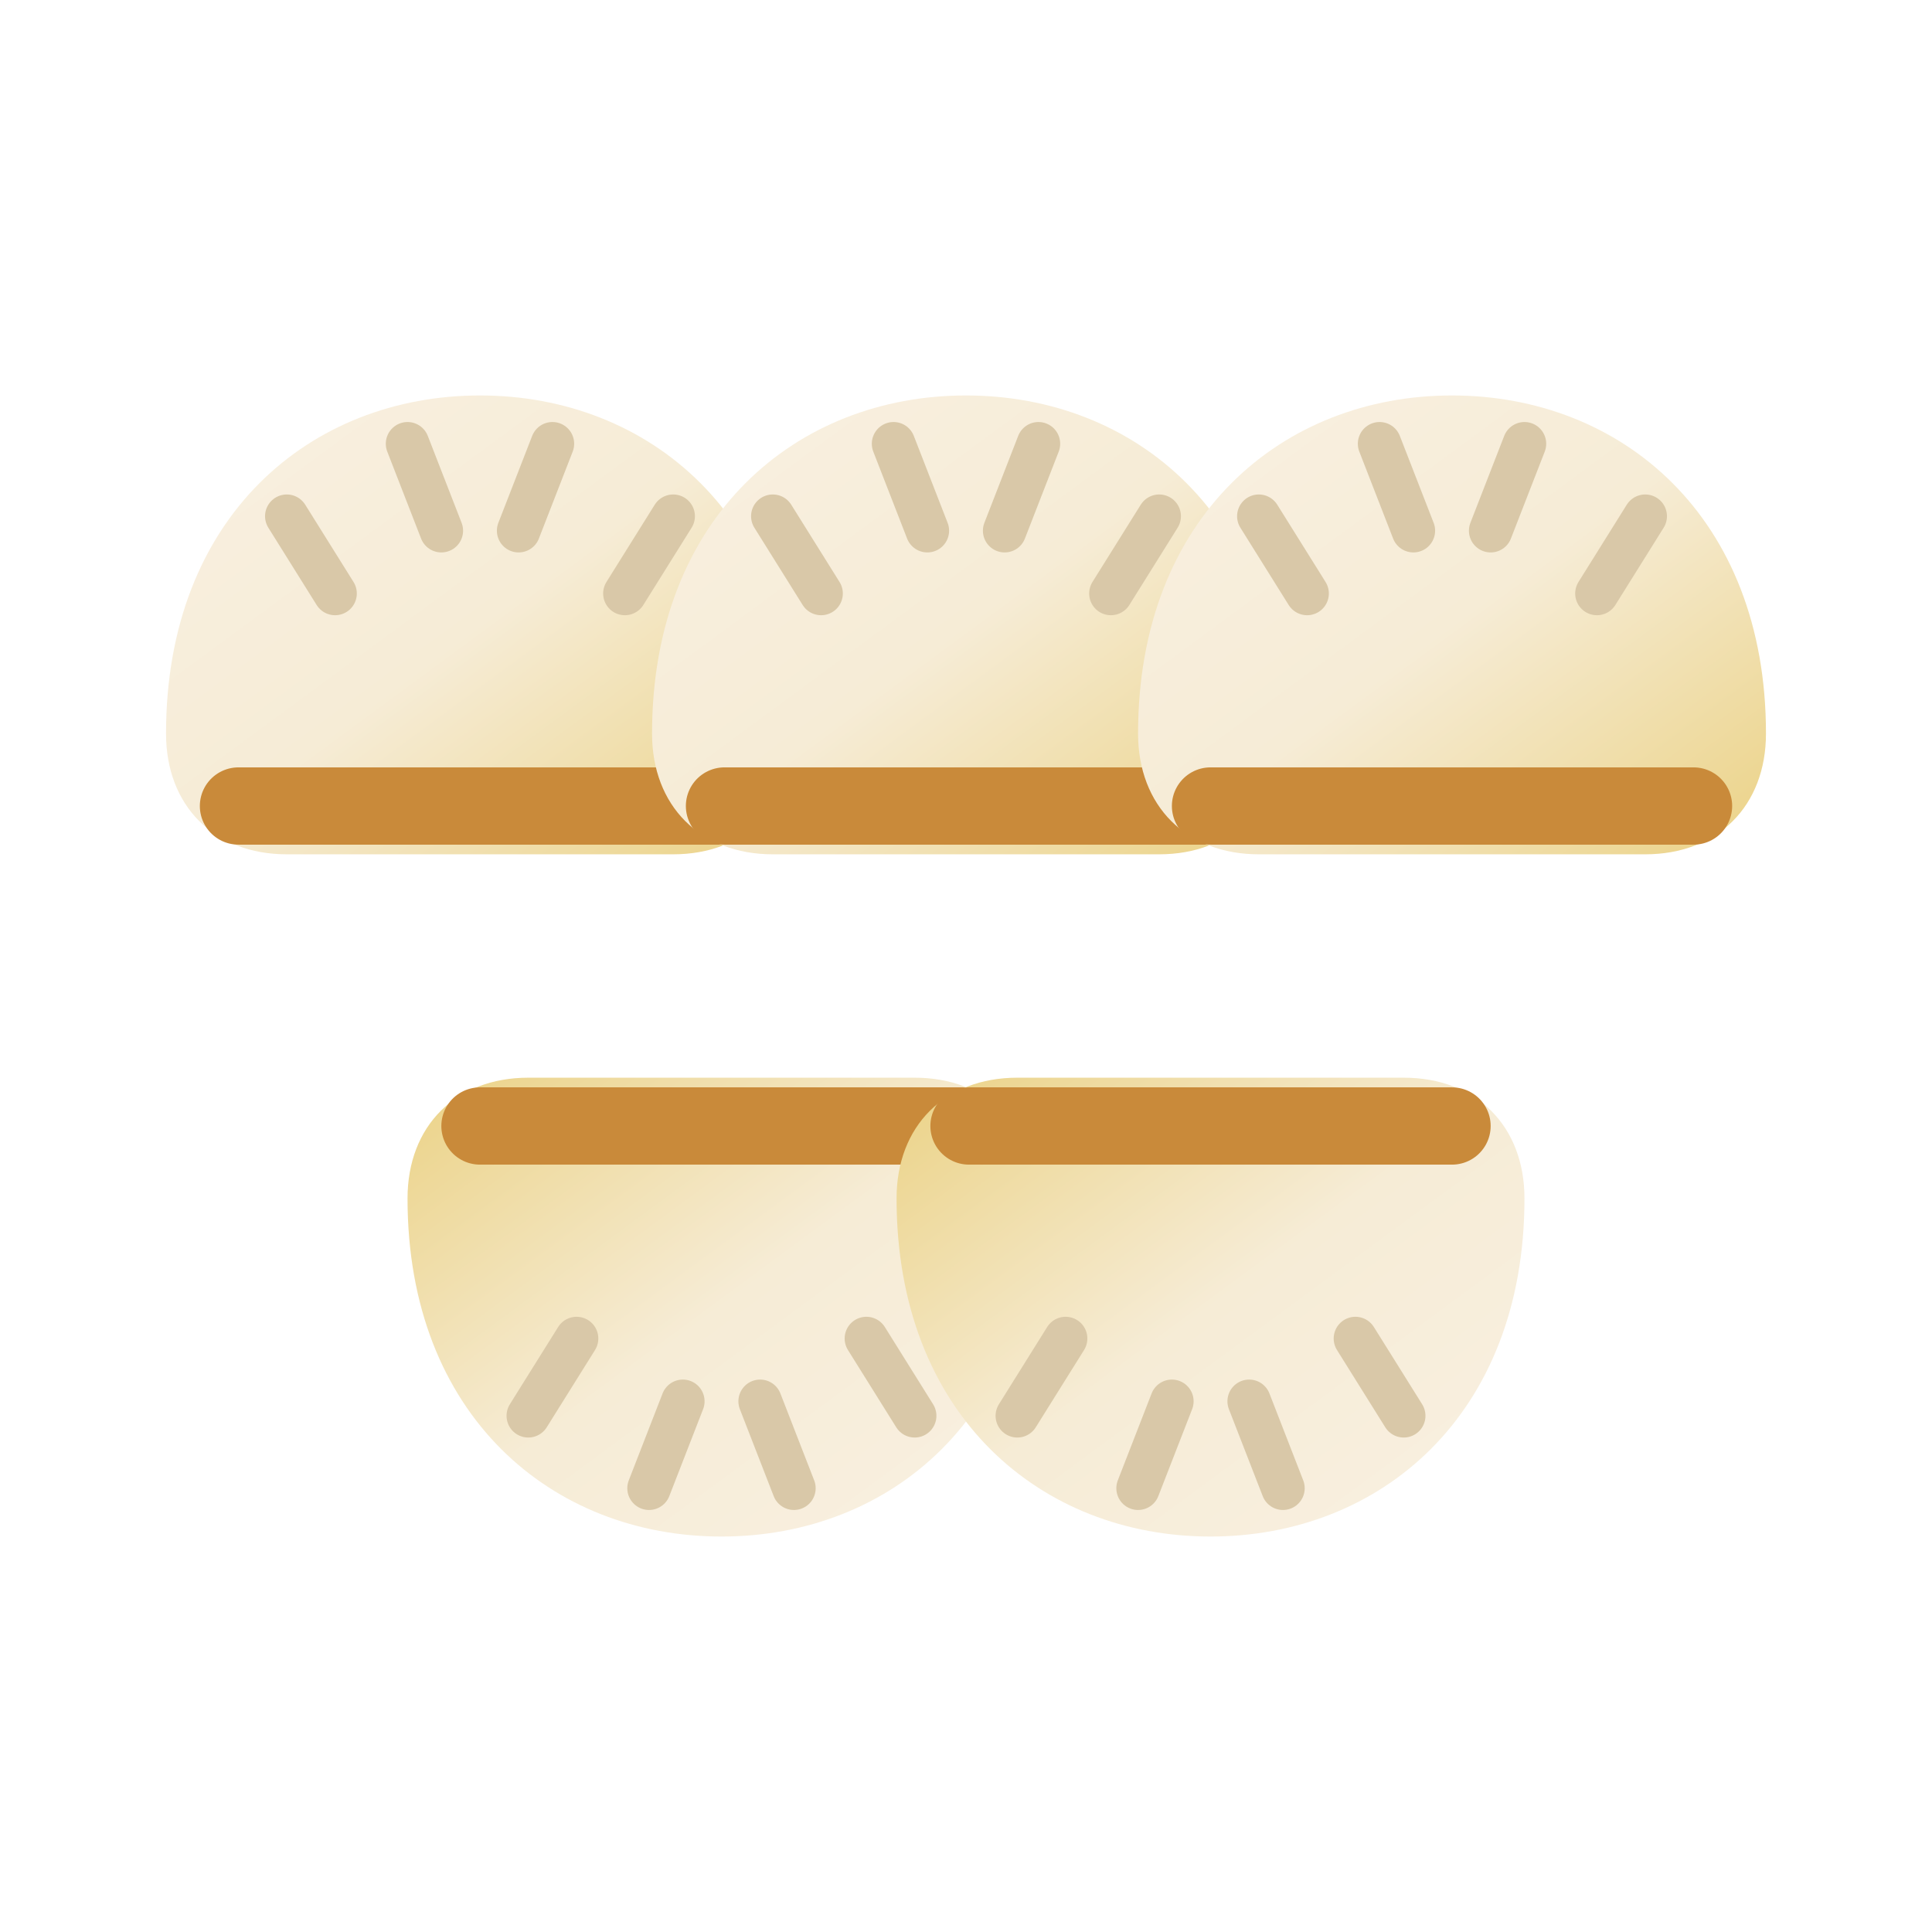
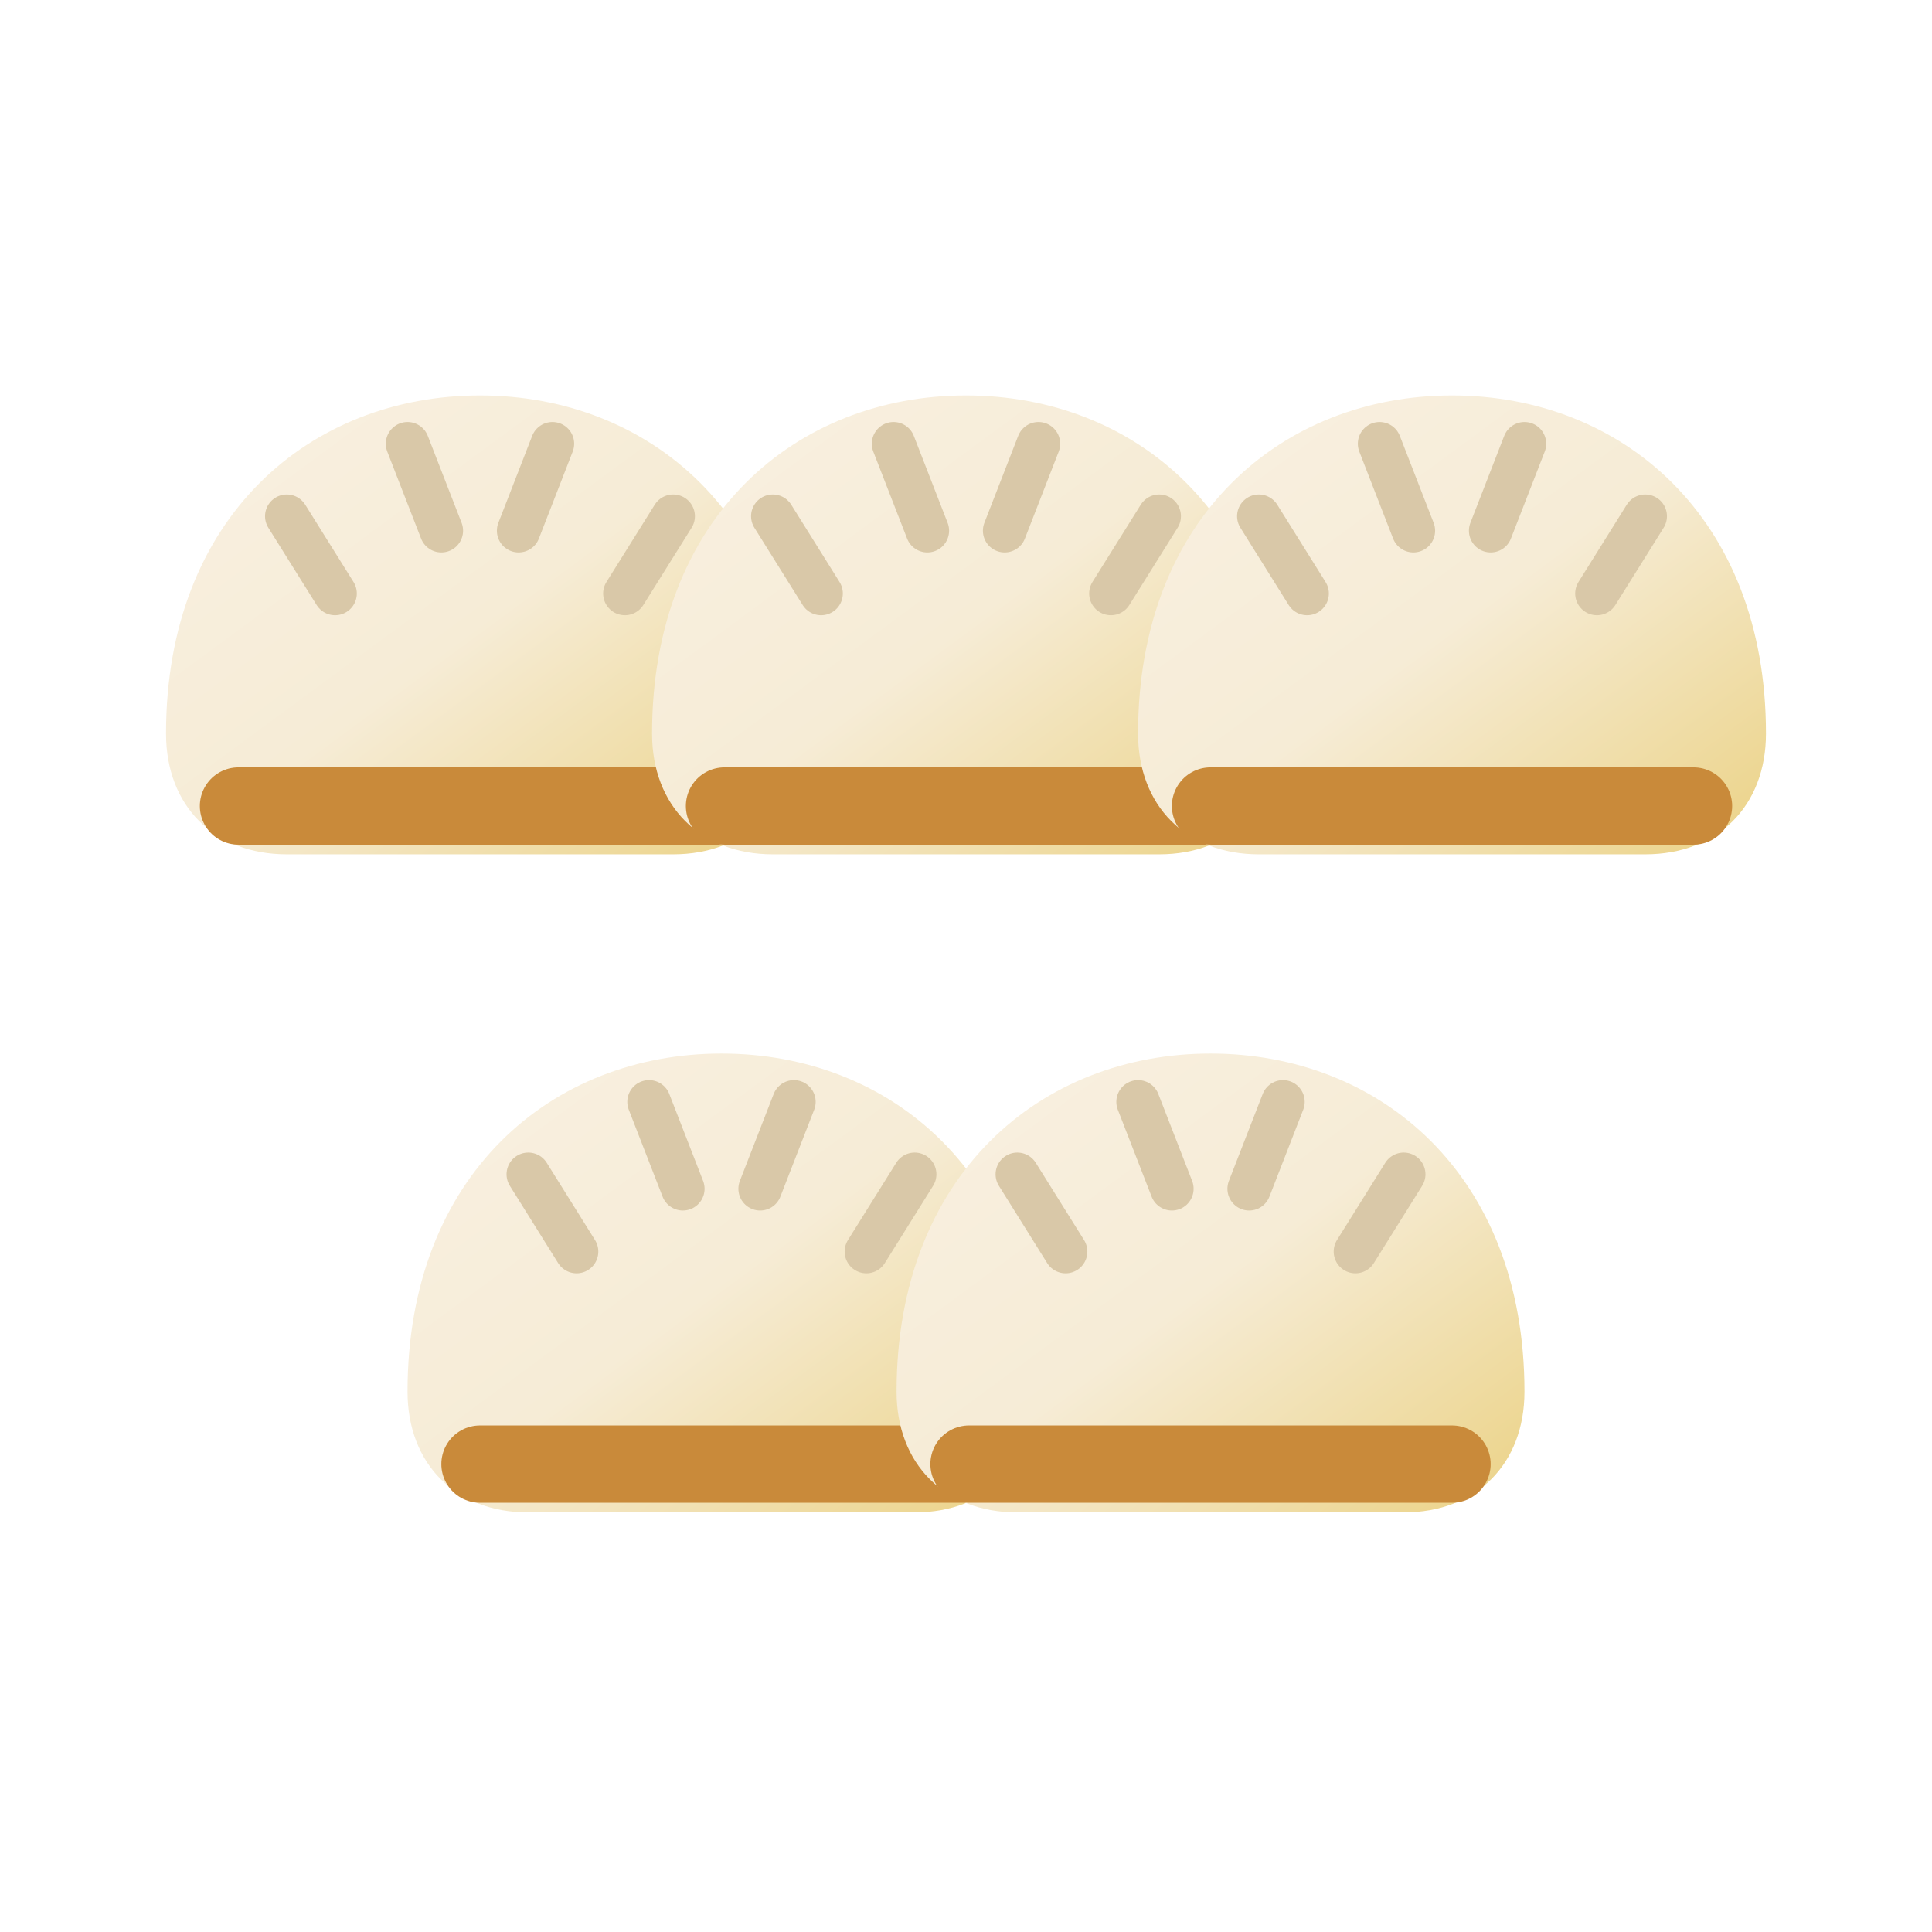
<svg xmlns="http://www.w3.org/2000/svg" width="64" height="64" viewBox="0 0 64 64">
  <defs>
    <linearGradient id="ff6ecd6" x1="0" y1="0" x2="1" y2="1">
      <stop offset="0" stop-color="#f9f0e2" />
      <stop offset="0.5" stop-color="#f6ecd6" />
      <stop offset="1" stop-color="#ebd285" />
    </linearGradient>
  </defs>
  <g transform="translate(15.9 21.1) rotate(0) scale(1.6) translate(-8 -8)">
    <path d="M1.5 10c0-4.5 3-7 6.5-7s6.5 2.5 6.5 7c0 1.5-1 2.5-2.5 2.5H4c-1.5 0-2.5-1-2.5-2.5Z" fill="url(#ff6ecd6)" />
    <path d="M3 11.5h10" stroke="#c98a3a" stroke-width="1.6" stroke-linecap="round" />
    <path d="M4 5.5l1 1.6M6.5 4l.7 1.8M9.5 4l-.7 1.8M12 5.5l-1 1.6" stroke="#d9c8a8" stroke-width="0.9" stroke-linecap="round" />
  </g>
  <g transform="translate(32 21.1) rotate(0) scale(1.6) translate(-8 -8)">
    <path d="M1.5 10c0-4.5 3-7 6.5-7s6.5 2.5 6.5 7c0 1.5-1 2.5-2.5 2.5H4c-1.5 0-2.5-1-2.5-2.5Z" fill="url(#ff6ecd6)" />
    <path d="M3 11.5h10" stroke="#c98a3a" stroke-width="1.6" stroke-linecap="round" />
    <path d="M4 5.5l1 1.6M6.5 4l.7 1.8M9.5 4l-.7 1.8M12 5.5l-1 1.6" stroke="#d9c8a8" stroke-width="0.9" stroke-linecap="round" />
  </g>
  <g transform="translate(48.1 21.1) rotate(0) scale(1.6) translate(-8 -8)">
    <path d="M1.5 10c0-4.5 3-7 6.5-7s6.5 2.5 6.5 7c0 1.5-1 2.5-2.5 2.5H4c-1.5 0-2.5-1-2.5-2.5Z" fill="url(#ff6ecd6)" />
    <path d="M3 11.5h10" stroke="#c98a3a" stroke-width="1.6" stroke-linecap="round" />
    <path d="M4 5.5l1 1.6M6.5 4l.7 1.8M9.5 4l-.7 1.8M12 5.5l-1 1.6" stroke="#d9c8a8" stroke-width="0.9" stroke-linecap="round" />
  </g>
-   <g transform="translate(23.9 42.9) rotate(180) scale(1.6) translate(-8 -8)">
+   <g transform="translate(23.9 42.9) rotate(0) scale(1.6) translate(-8 -8)">
    <path d="M1.5 10c0-4.5 3-7 6.5-7s6.5 2.5 6.5 7c0 1.5-1 2.5-2.5 2.5H4c-1.5 0-2.5-1-2.5-2.5Z" fill="url(#ff6ecd6)" />
    <path d="M3 11.5h10" stroke="#c98a3a" stroke-width="1.6" stroke-linecap="round" />
    <path d="M4 5.5l1 1.6M6.5 4l.7 1.8M9.5 4l-.7 1.8M12 5.5l-1 1.6" stroke="#d9c8a8" stroke-width="0.9" stroke-linecap="round" />
  </g>
-   <g transform="translate(40.1 42.9) rotate(180) scale(1.6) translate(-8 -8)">
+   <g transform="translate(40.1 42.9) rotate(0) scale(1.6) translate(-8 -8)">
    <path d="M1.5 10c0-4.5 3-7 6.5-7s6.5 2.5 6.5 7c0 1.5-1 2.5-2.5 2.5H4c-1.5 0-2.5-1-2.5-2.5Z" fill="url(#ff6ecd6)" />
    <path d="M3 11.5h10" stroke="#c98a3a" stroke-width="1.6" stroke-linecap="round" />
    <path d="M4 5.5l1 1.6M6.5 4l.7 1.8M9.5 4l-.7 1.8M12 5.5l-1 1.6" stroke="#d9c8a8" stroke-width="0.9" stroke-linecap="round" />
  </g>
</svg>
